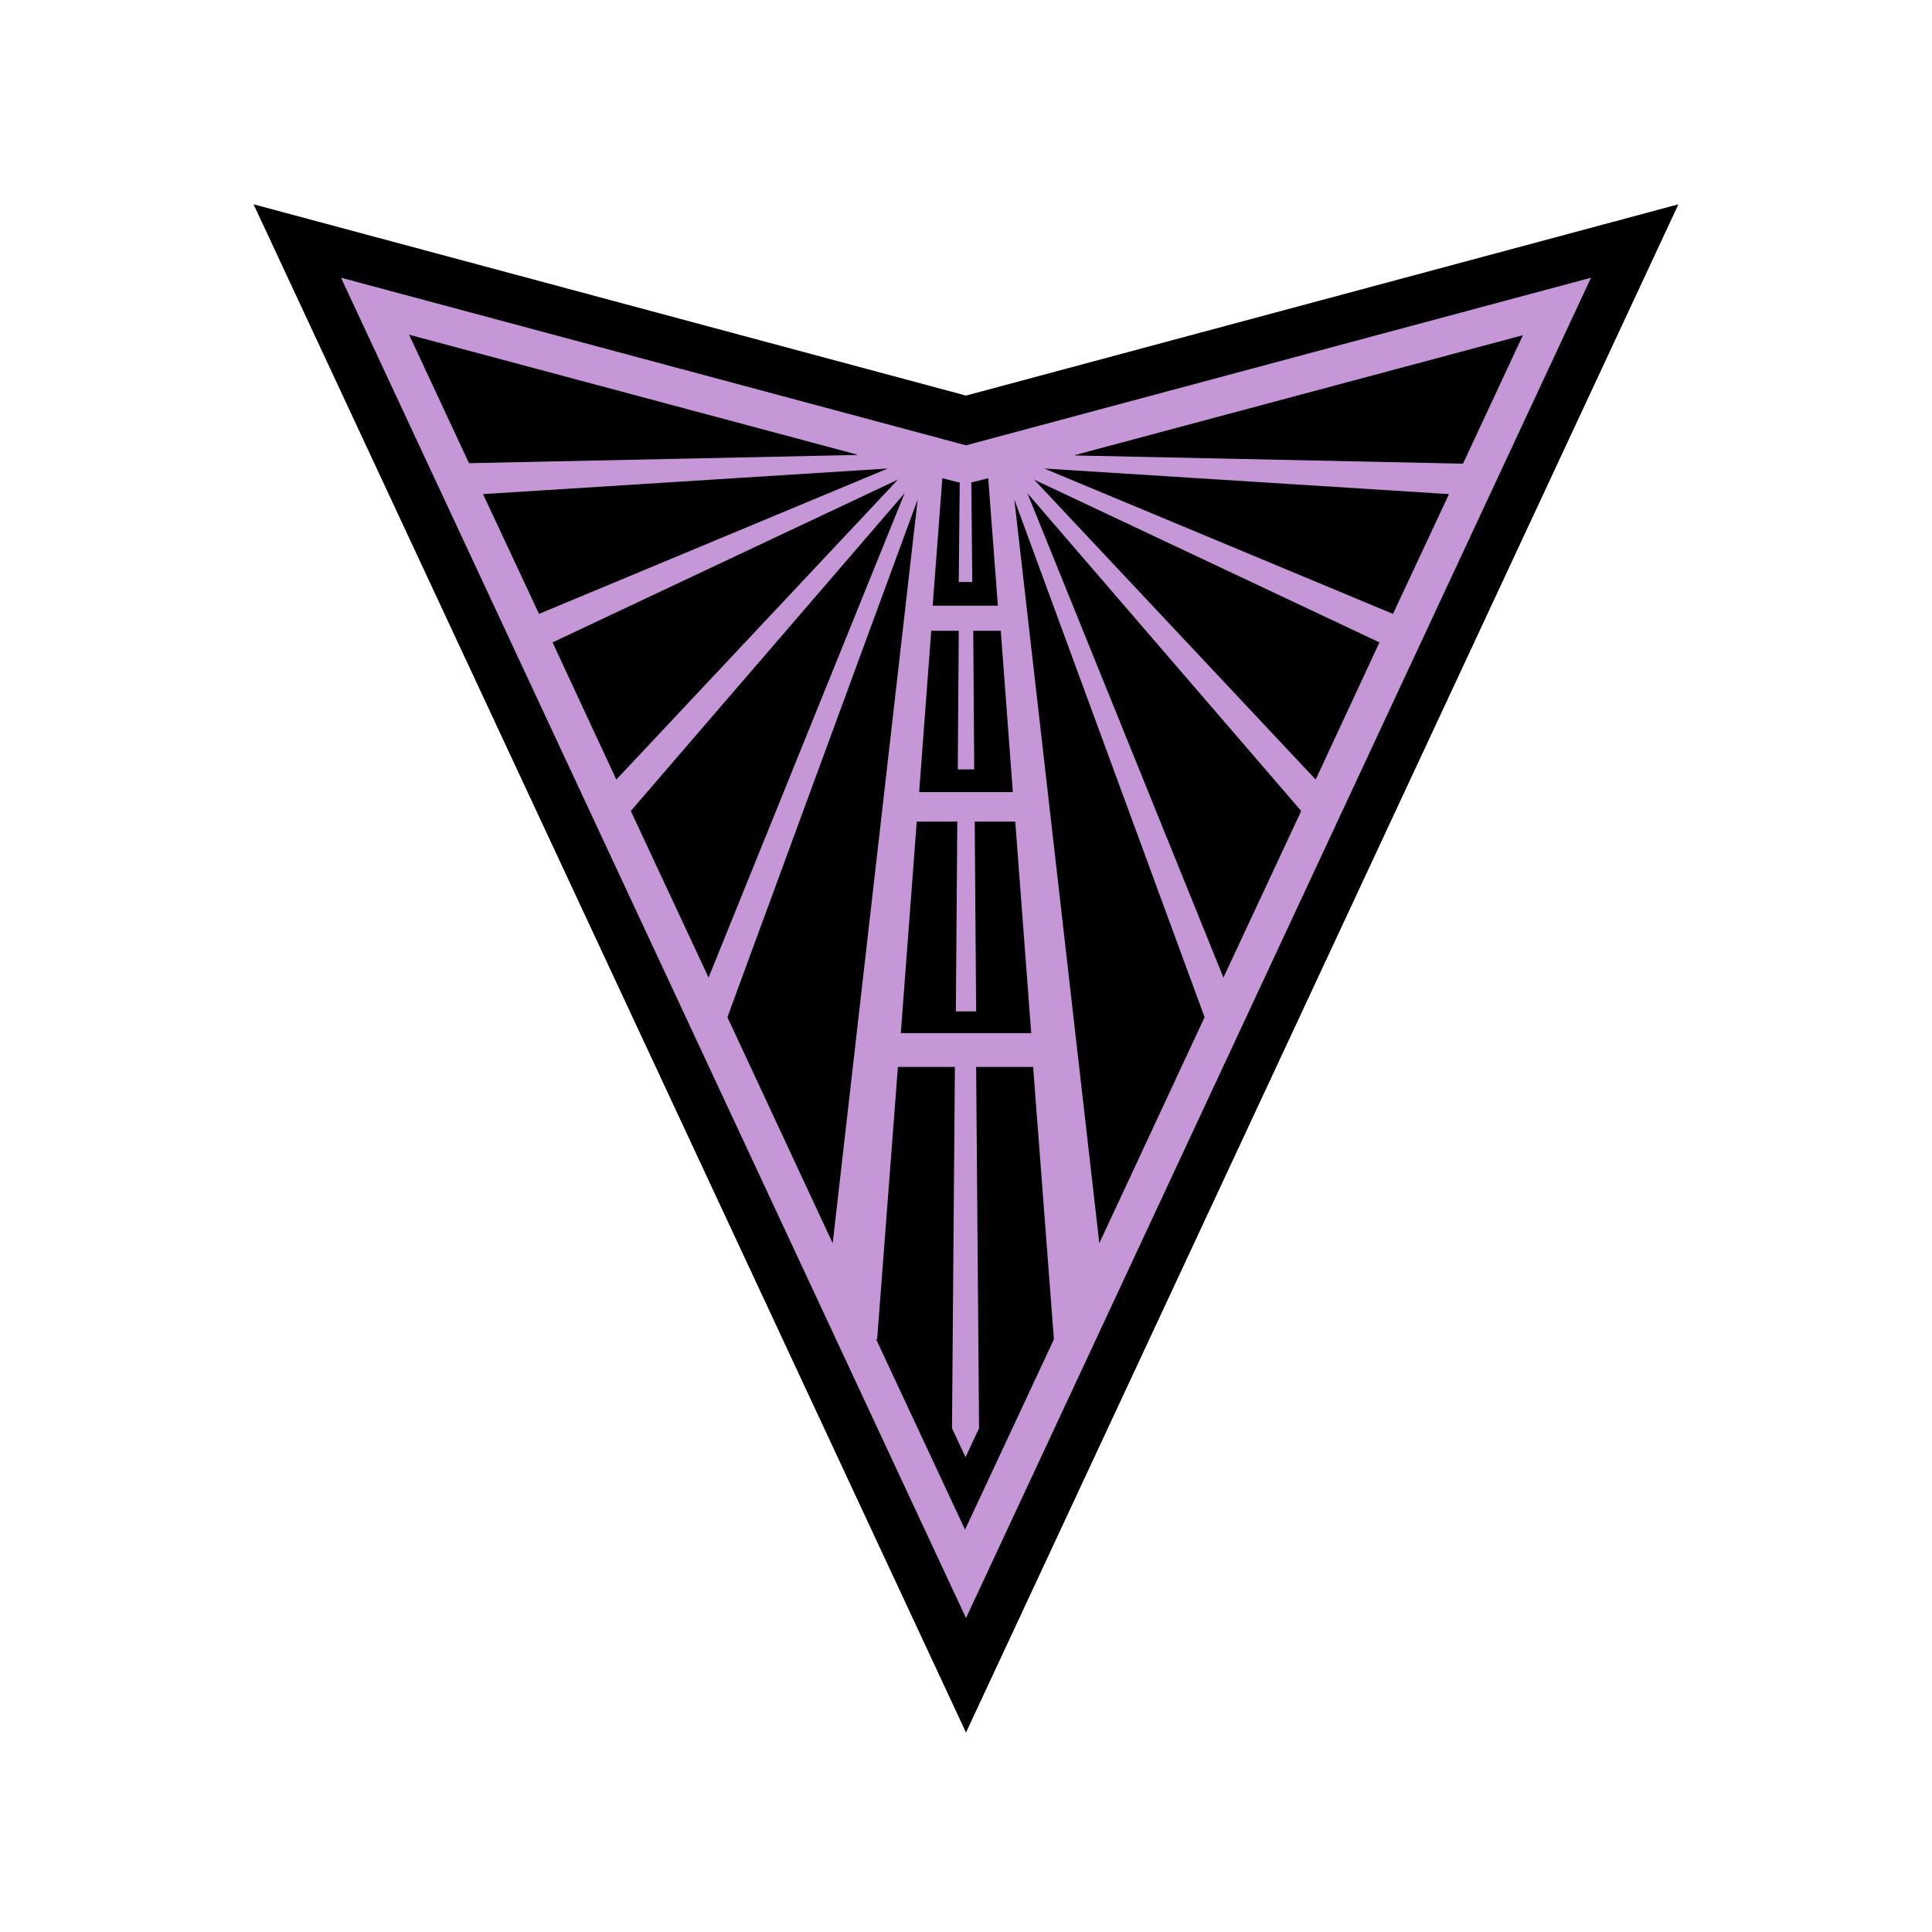
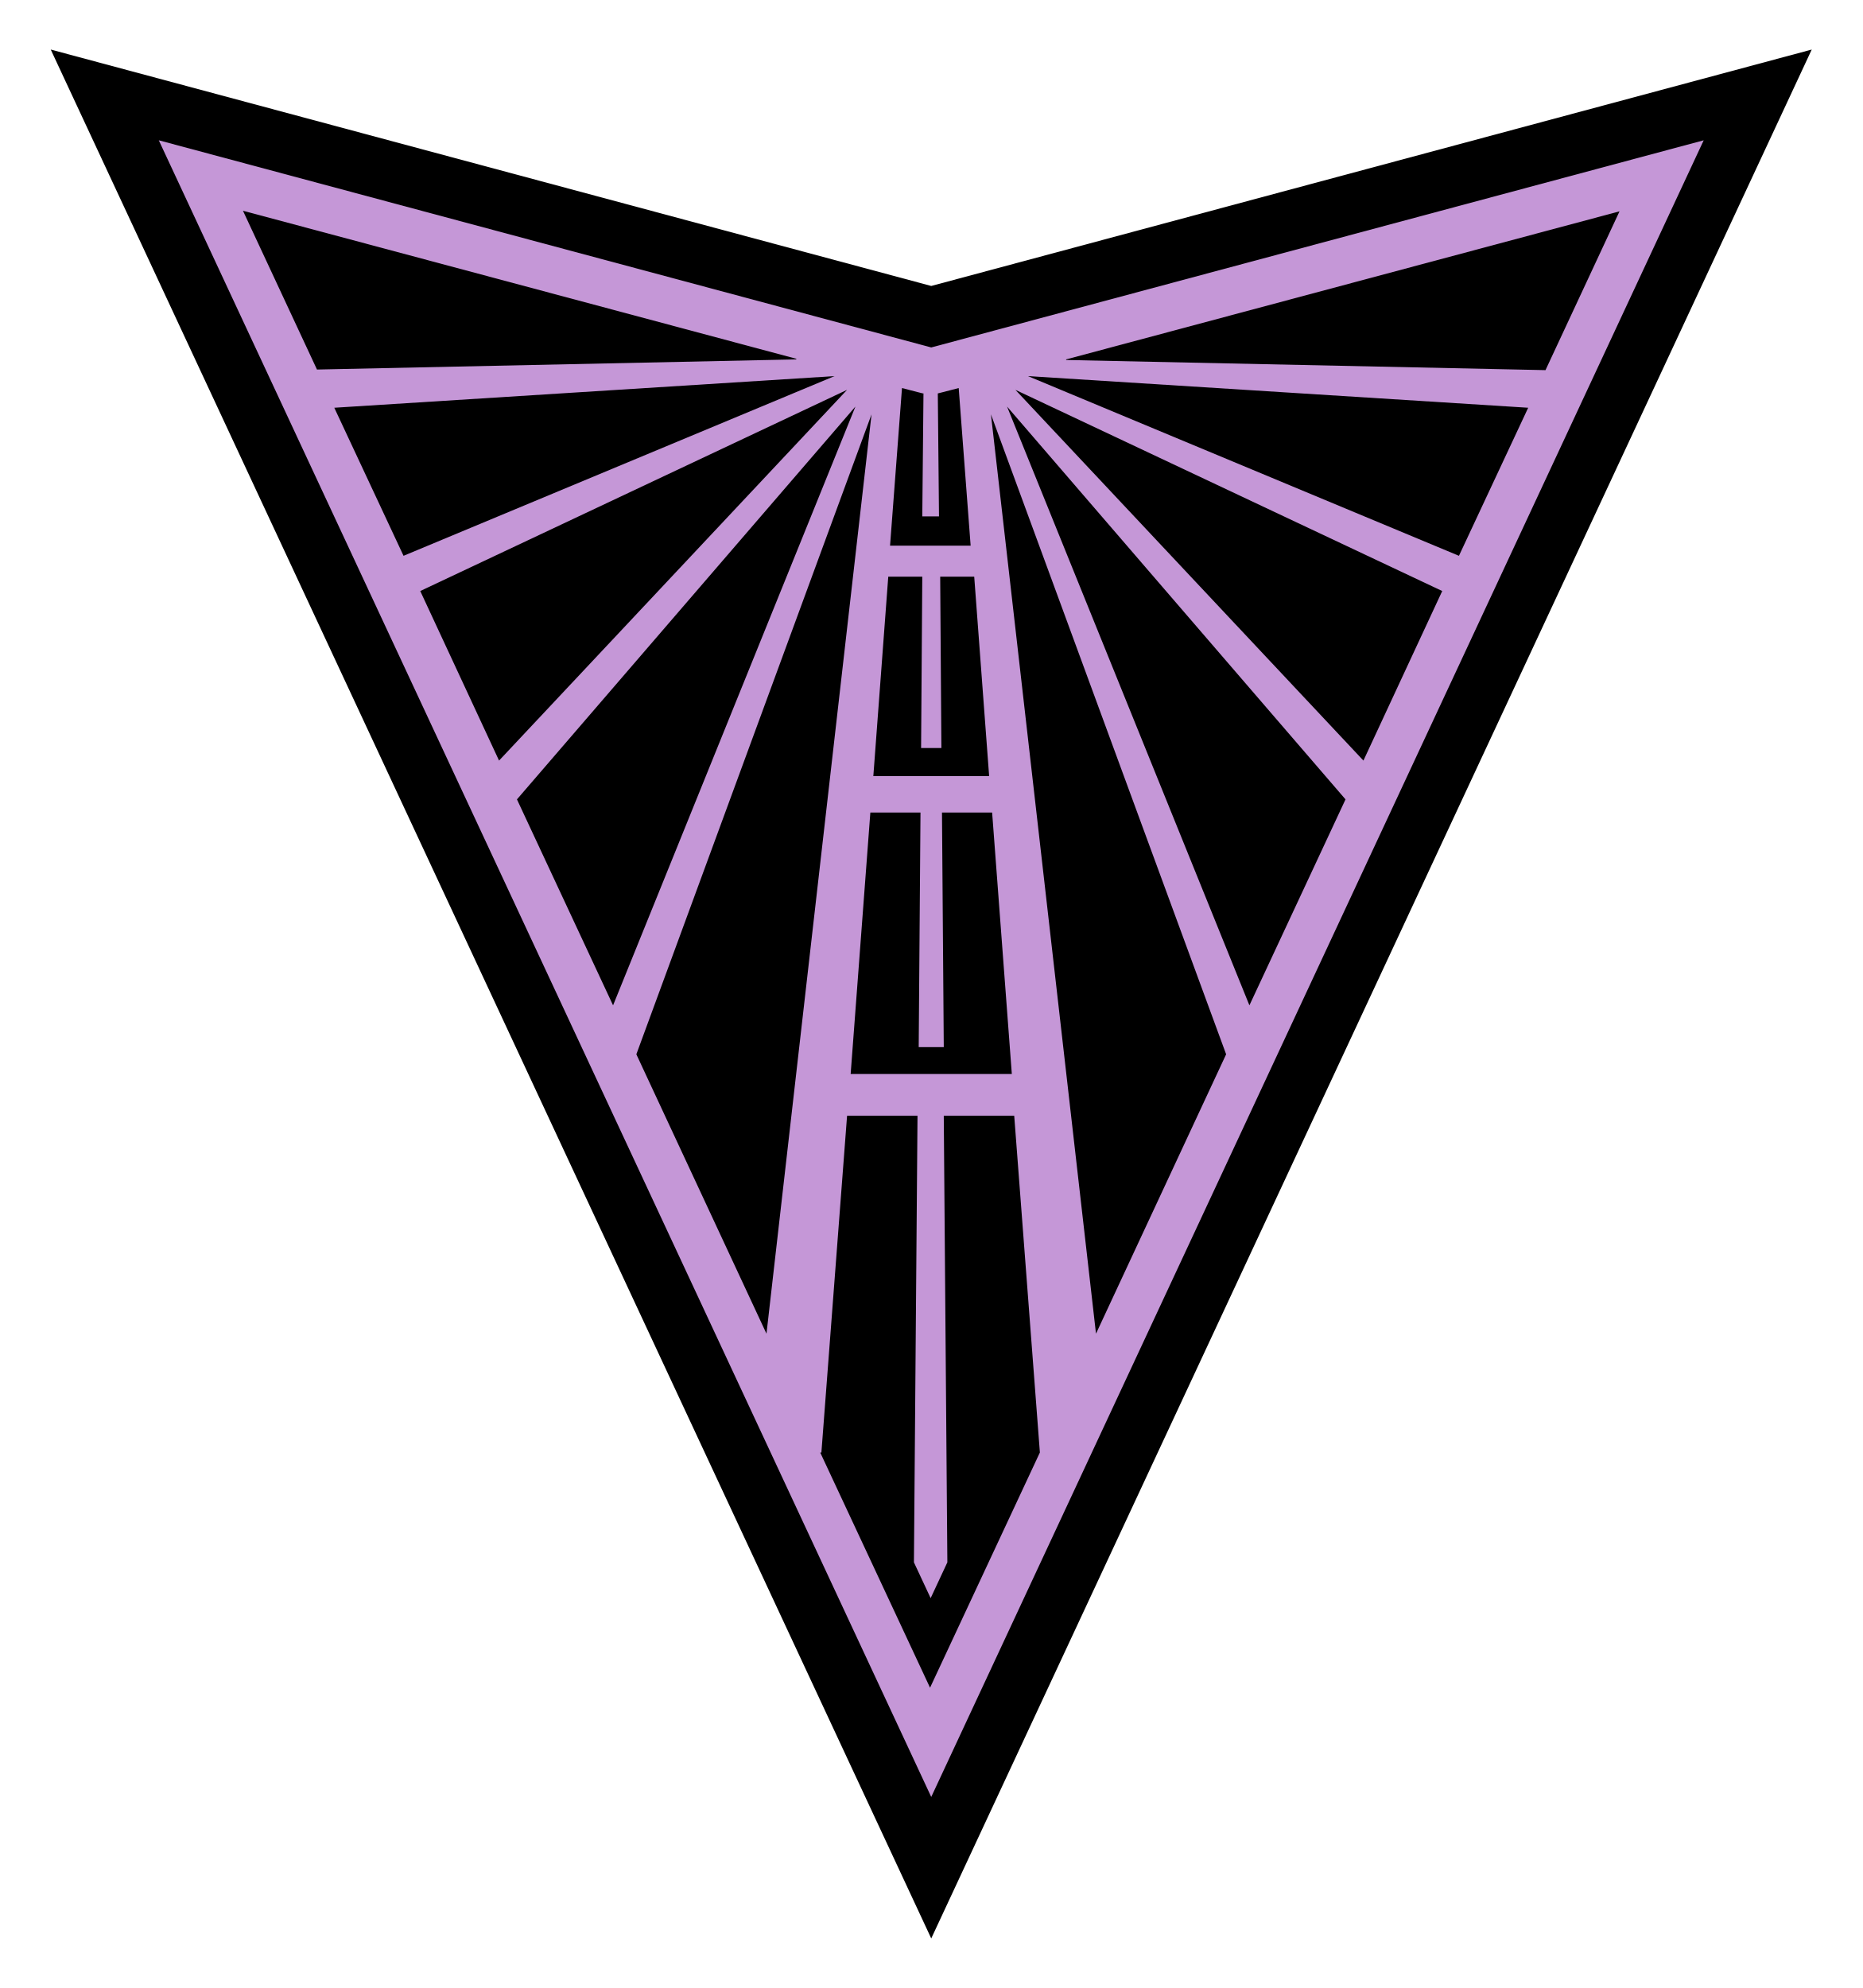
- <svg xmlns="http://www.w3.org/2000/svg" version="1.1" viewBox="0 0 400 400">
+ <svg xmlns="http://www.w3.org/2000/svg" version="1.1" viewBox="44 34 312 333">
  <defs>
    <style>
      .cls-1 {
        fill: #c597d7;
      }
    </style>
  </defs>
  <g>
    <g id="Layer_1">
      <g>
        <polygon points="52.5 42.3 200 81.9 347.5 42.3 200 358.7 52.5 42.3" />
        <path class="cls-1" d="M200,92.2L70.6,57.5l129.4,277.5L329.4,57.5l-129.4,34.7ZM186.5,213.9l3.3-43.8h8.4l-.3,39.3h4.2l-.3-39.3h8.4l3.3,43.8h-27ZM201.5,130.6h5.7l2.5,33.4h-19.4l2.5-33.4h5.7l-.2,28.7h3.4l-.2-28.7ZM185.9,99.3l-58.3,62.1-13.2-28.4,71.5-33.7ZM111.6,127.1l-11.6-24.8,83.8-5.3-72.2,30.1ZM187.3,102.1l-40.6,100.3-16.1-34.5,56.7-65.8ZM190,103.4l-17.6,154-21.8-46.8,39.4-107.2ZM210,103.4l39.4,107.2-21.8,46.8-17.6-154ZM212.7,102.1l56.7,65.8-16.1,34.5-40.6-100.3ZM214.1,99.3l71.5,33.7-13.2,28.4-58.3-62.1ZM216.2,97l83.8,5.3-11.6,24.8-72.2-30.1ZM222.6,94.2l92.7-24.8-12.4,26.6-80.3-1.7ZM198.7,99.9l-.2,20.6h2.8l-.2-20.6.8-.2,2.7-.7,2,26.4h-13.5l2-26.4,2.7.7.8.2ZM177.4,94.2l-80.3,1.7-12.4-26.6,92.7,24.8ZM181.6,277.3l4.3-56.4h11.8l-.6,74.8,2.8,6,2.8-6-.6-74.8h11.8l4.3,56.4-18.4,39.4-18.4-39.4Z" />
      </g>
    </g>
  </g>
</svg>
